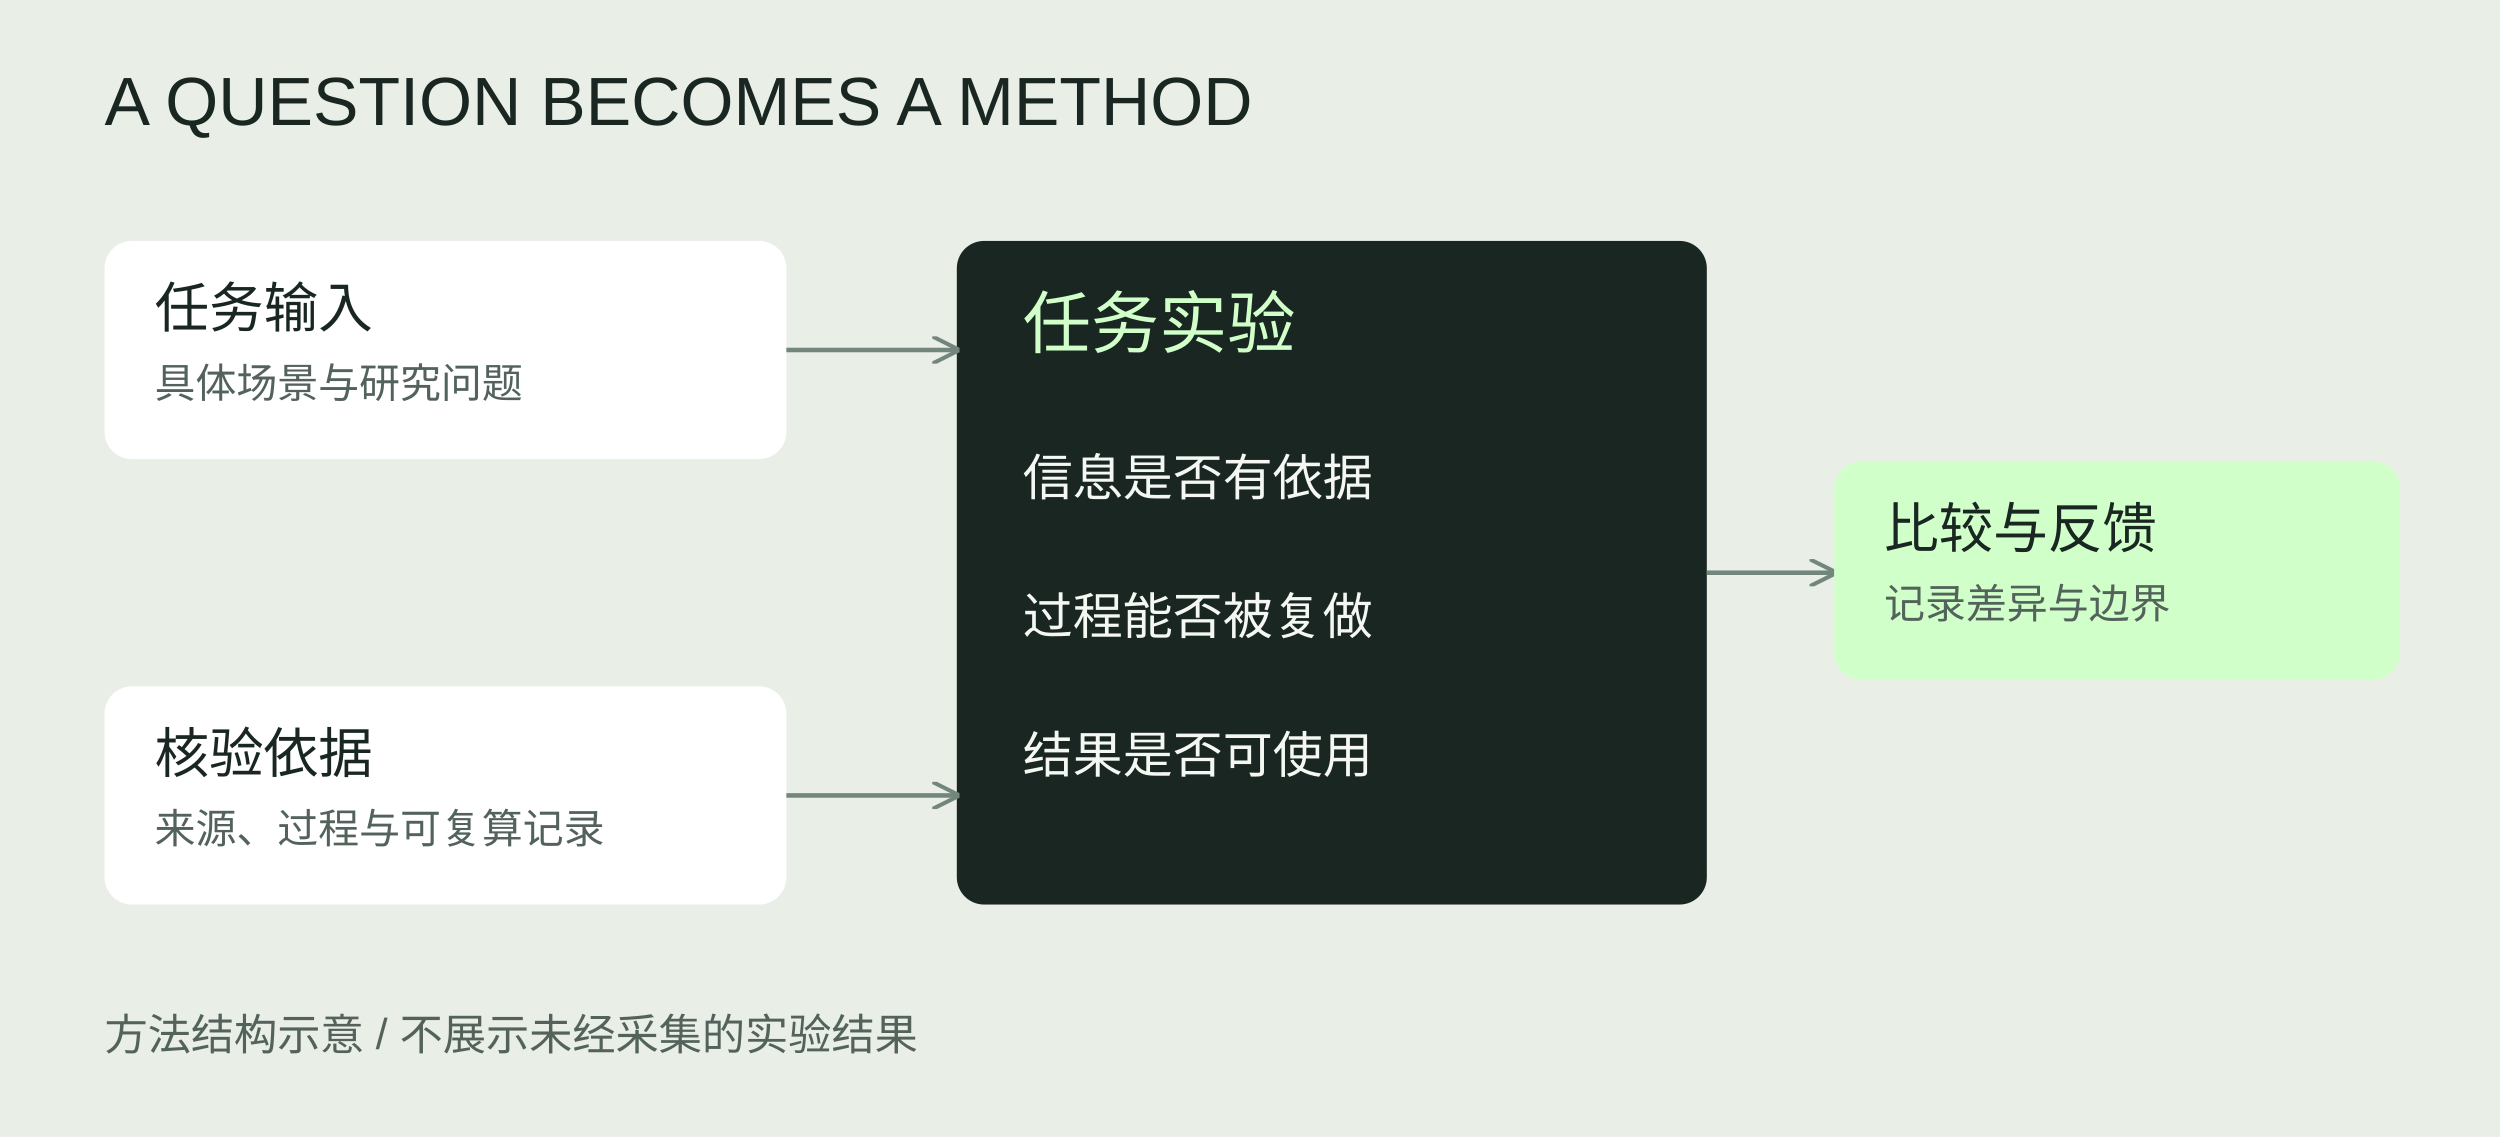
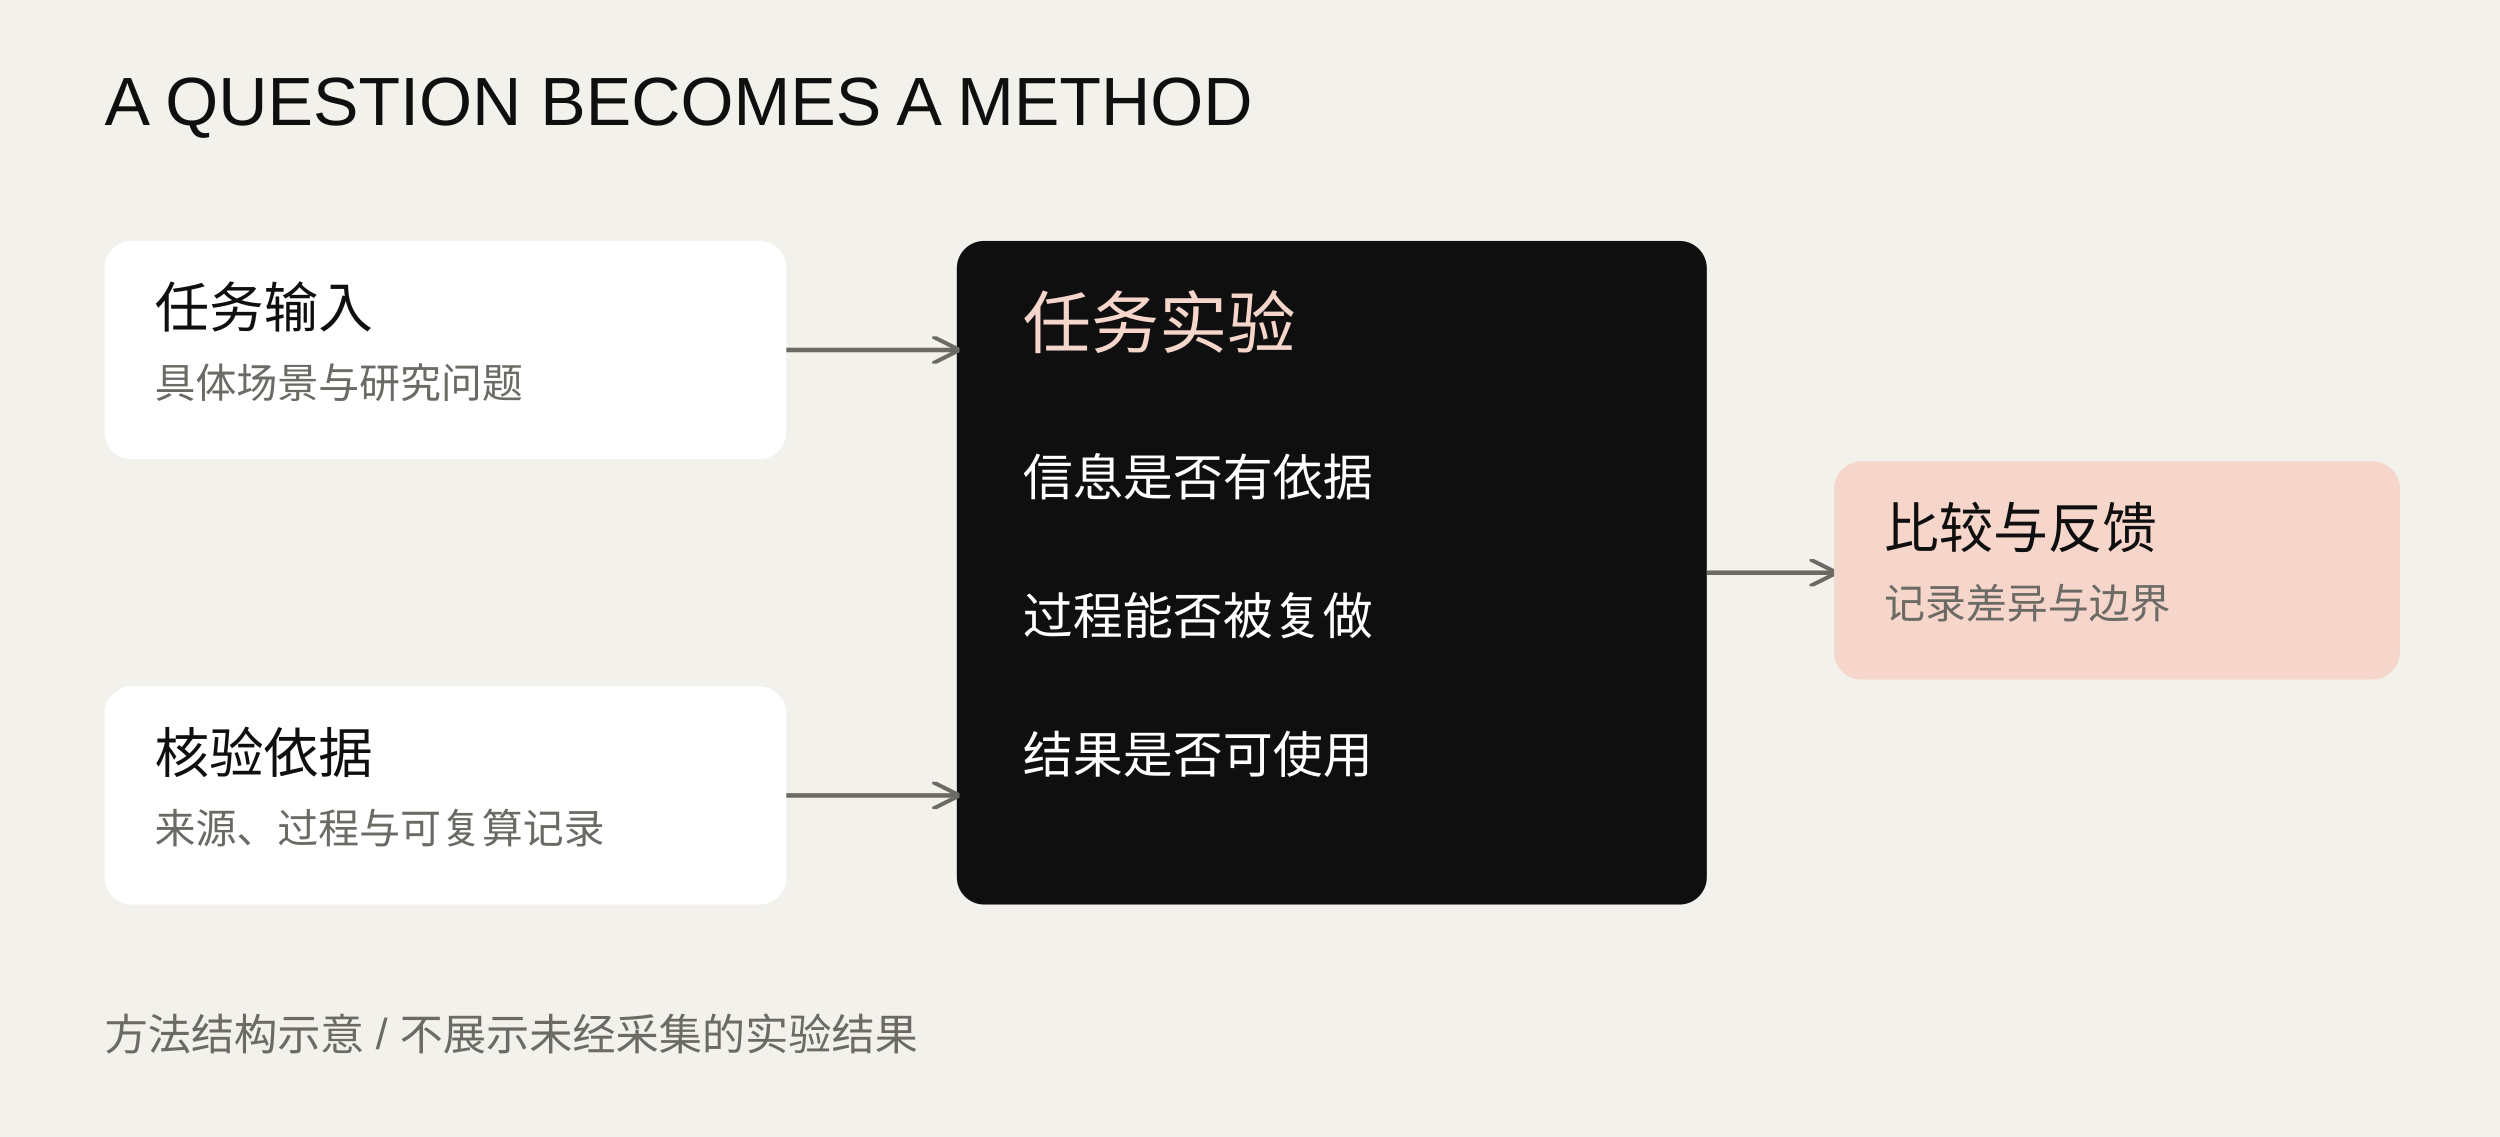
<svg xmlns="http://www.w3.org/2000/svg" viewBox="0 0 1100 500" role="img" aria-labelledby="title desc">
  <defs>
    <marker id="arrow" viewBox="0 0 10 10" refX="9" refY="5" markerWidth="6" markerHeight="6" orient="auto">
-       <path d="M0 0 10 5 0 10" fill="none" stroke="#73867e" stroke-width="1.5" />
+       <path d="M0 0 10 5 0 10" fill="none" stroke="#6b6a64" stroke-width="1.5" />
    </marker>
  </defs>
-   <rect width="1100" height="500" fill="#e9eee7" />
+   <rect width="1100" height="500" fill="#f2f1ec" />
  <g font-family="Arial, Microsoft YaHei, sans-serif">
-     <text x="46" y="55" font-size="30" fill="#192622">A QUESTION BECOMES A METHOD</text>
+     <text x="46" y="55" font-size="30" fill="#0f0f0f">A QUESTION BECOMES A METHOD</text>
    <rect x="46" y="106" width="300" height="96" rx="12" fill="#fff" />
-     <text x="68" y="144" font-size="24" fill="#192622">任务输入</text>
-     <text x="68" y="175" font-size="18" fill="#53635b">具体场景与研究问题</text>
+     <text x="68" y="144" font-size="24" fill="#0f0f0f">任务输入</text>
+     <text x="68" y="175" font-size="18" fill="#6b6a64">具体场景与研究问题</text>
    <rect x="46" y="302" width="300" height="96" rx="12" fill="#fff" />
-     <text x="68" y="340" font-size="24" fill="#192622">核验依据</text>
-     <text x="68" y="371" font-size="18" fill="#53635b">来源、过程与可复算记录</text>
-     <rect x="421" y="106" width="330" height="292" rx="12" fill="#192622" />
-     <text x="450" y="153" font-size="30" fill="#d1ffca">任务实验</text>
-     <text x="450" y="218" font-size="22" fill="#f4f7f2">信息是否有依据</text>
-     <text x="450" y="279" font-size="22" fill="#f4f7f2">过程能否被复做</text>
-     <text x="450" y="340" font-size="22" fill="#f4f7f2">结果是否可使用</text>
-     <path d="M346 154 H383.5 V154 H421" fill="none" stroke="#73867e" stroke-width="2" marker-end="url(#arrow)" />
-     <path d="M346 350 H383.5 V350 H421" fill="none" stroke="#73867e" stroke-width="2" marker-end="url(#arrow)" />
-     <path d="M751 252 H779 V252 H807" fill="none" stroke="#73867e" stroke-width="2" marker-end="url(#arrow)" />
-     <rect x="807" y="203" width="249" height="96" rx="12" fill="#d1ffca" />
-     <text x="829" y="241" font-size="24" fill="#192622">比较与反馈</text>
-     <text x="829" y="272" font-size="18" fill="#53635b">记录差异与边界</text>
-     <text x="46" y="462" font-size="19" fill="#53635b">方法结构示意 / 不展示未经采集的实验结果</text>
+     <text x="68" y="340" font-size="24" fill="#0f0f0f">核验依据</text>
+     <text x="68" y="371" font-size="18" fill="#6b6a64">来源、过程与可复算记录</text>
+     <rect x="421" y="106" width="330" height="292" rx="12" fill="#0f0f0f" />
+     <text x="450" y="153" font-size="30" fill="#f6d5ca">任务实验</text>
+     <text x="450" y="218" font-size="22" fill="#ffffff">信息是否有依据</text>
+     <text x="450" y="279" font-size="22" fill="#ffffff">过程能否被复做</text>
+     <text x="450" y="340" font-size="22" fill="#ffffff">结果是否可使用</text>
+     <path d="M346 154 H383.5 V154 H421" fill="none" stroke="#6b6a64" stroke-width="2" marker-end="url(#arrow)" />
+     <path d="M346 350 H383.5 V350 H421" fill="none" stroke="#6b6a64" stroke-width="2" marker-end="url(#arrow)" />
+     <path d="M751 252 H779 V252 H807" fill="none" stroke="#6b6a64" stroke-width="2" marker-end="url(#arrow)" />
+     <rect x="807" y="203" width="249" height="96" rx="12" fill="#f6d5ca" />
+     <text x="829" y="241" font-size="24" fill="#0f0f0f">比较与反馈</text>
+     <text x="829" y="272" font-size="18" fill="#6b6a64">记录差异与边界</text>
+     <text x="46" y="462" font-size="19" fill="#6b6a64">方法结构示意 / 不展示未经采集的实验结果</text>
  </g>
</svg>
